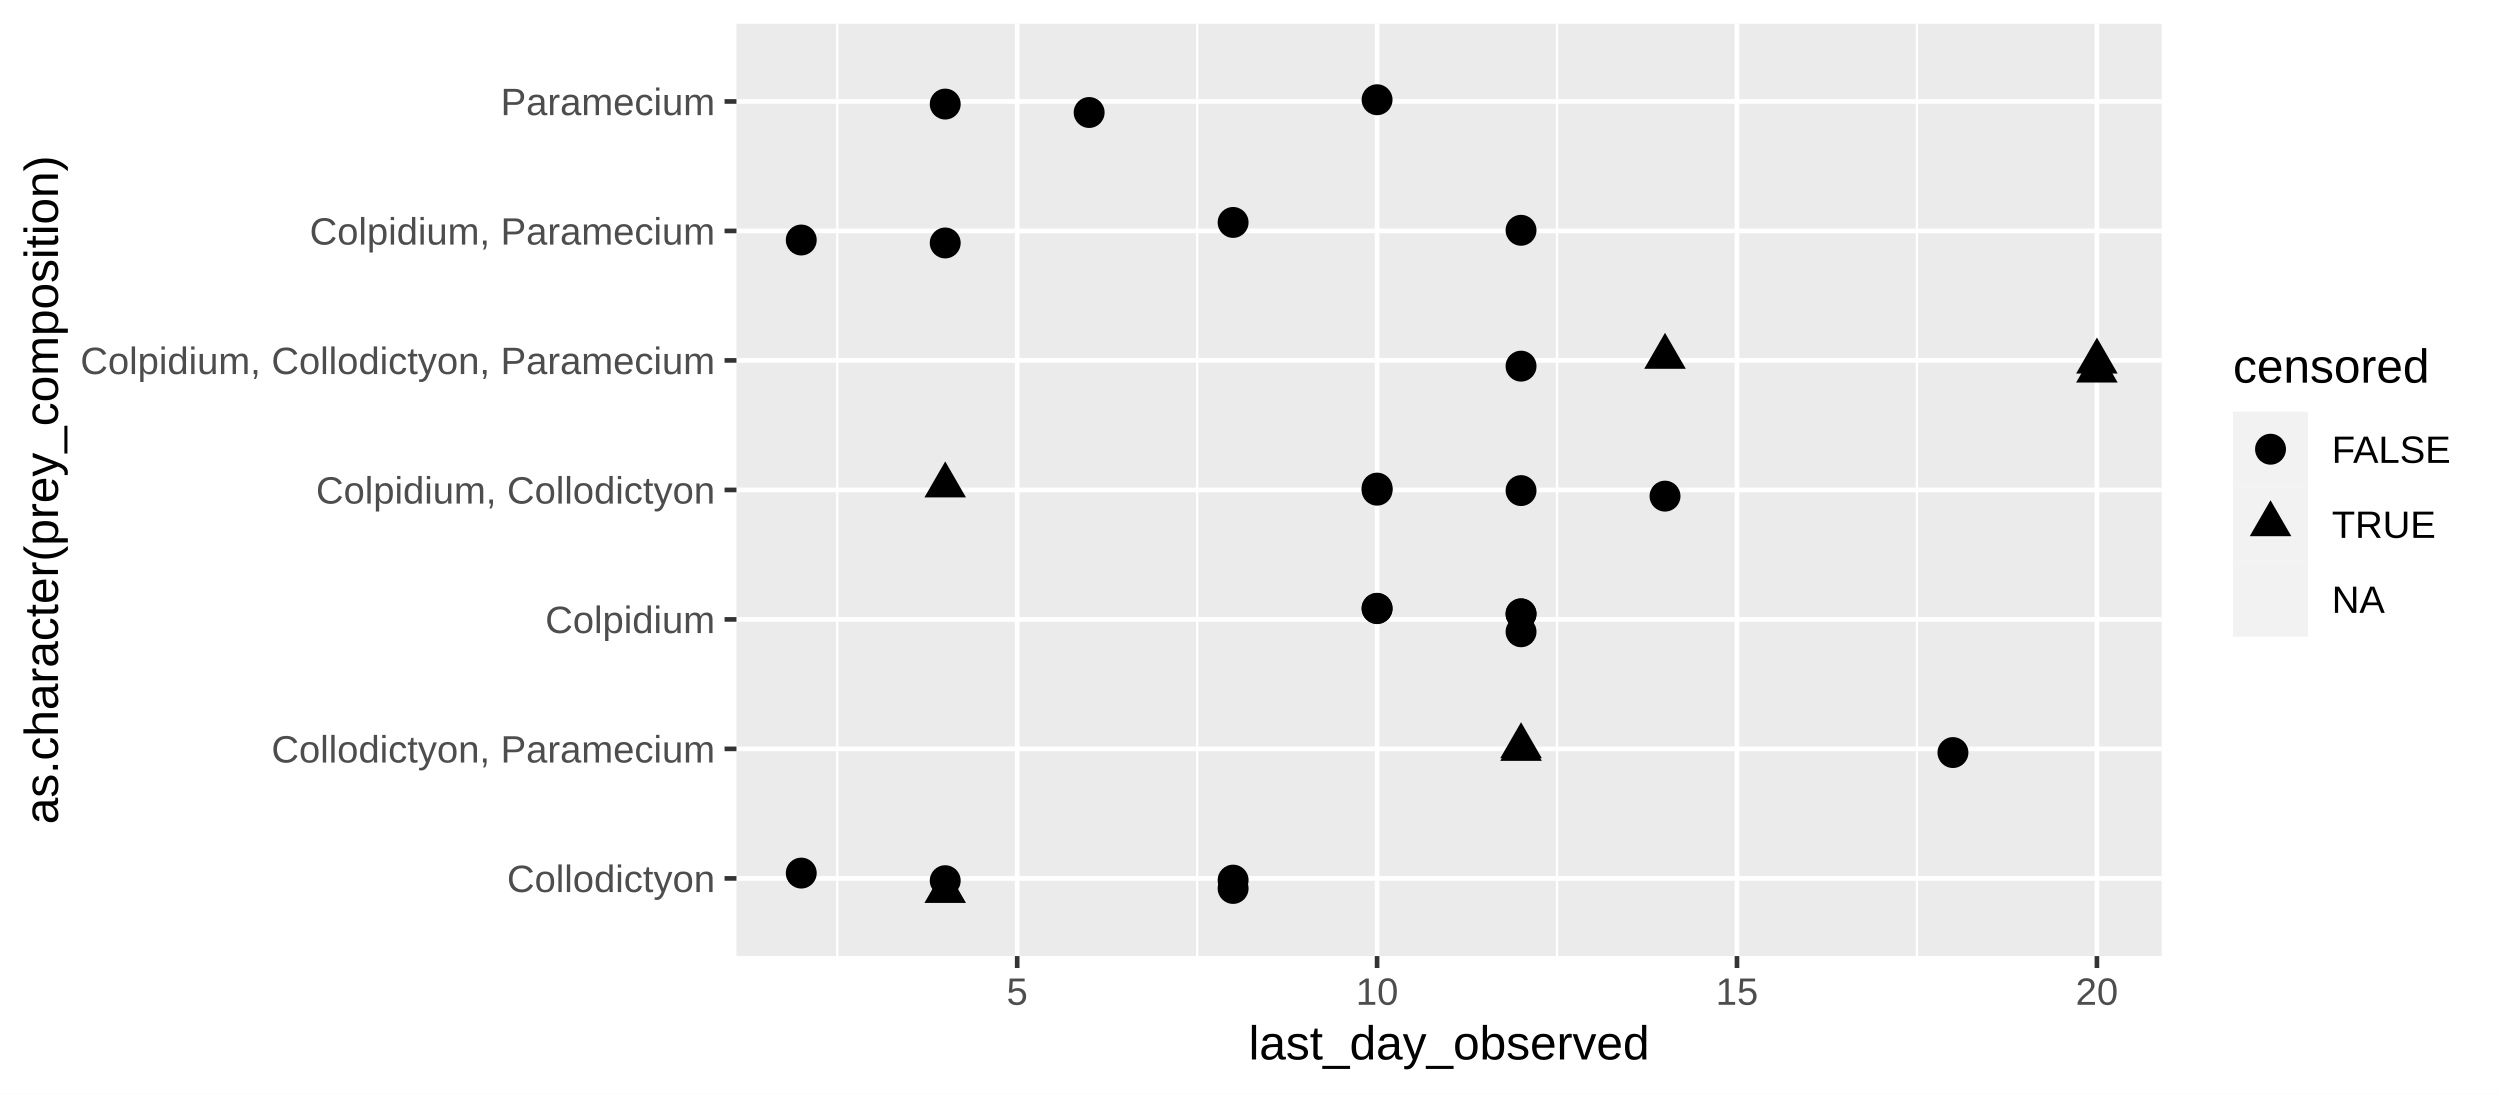
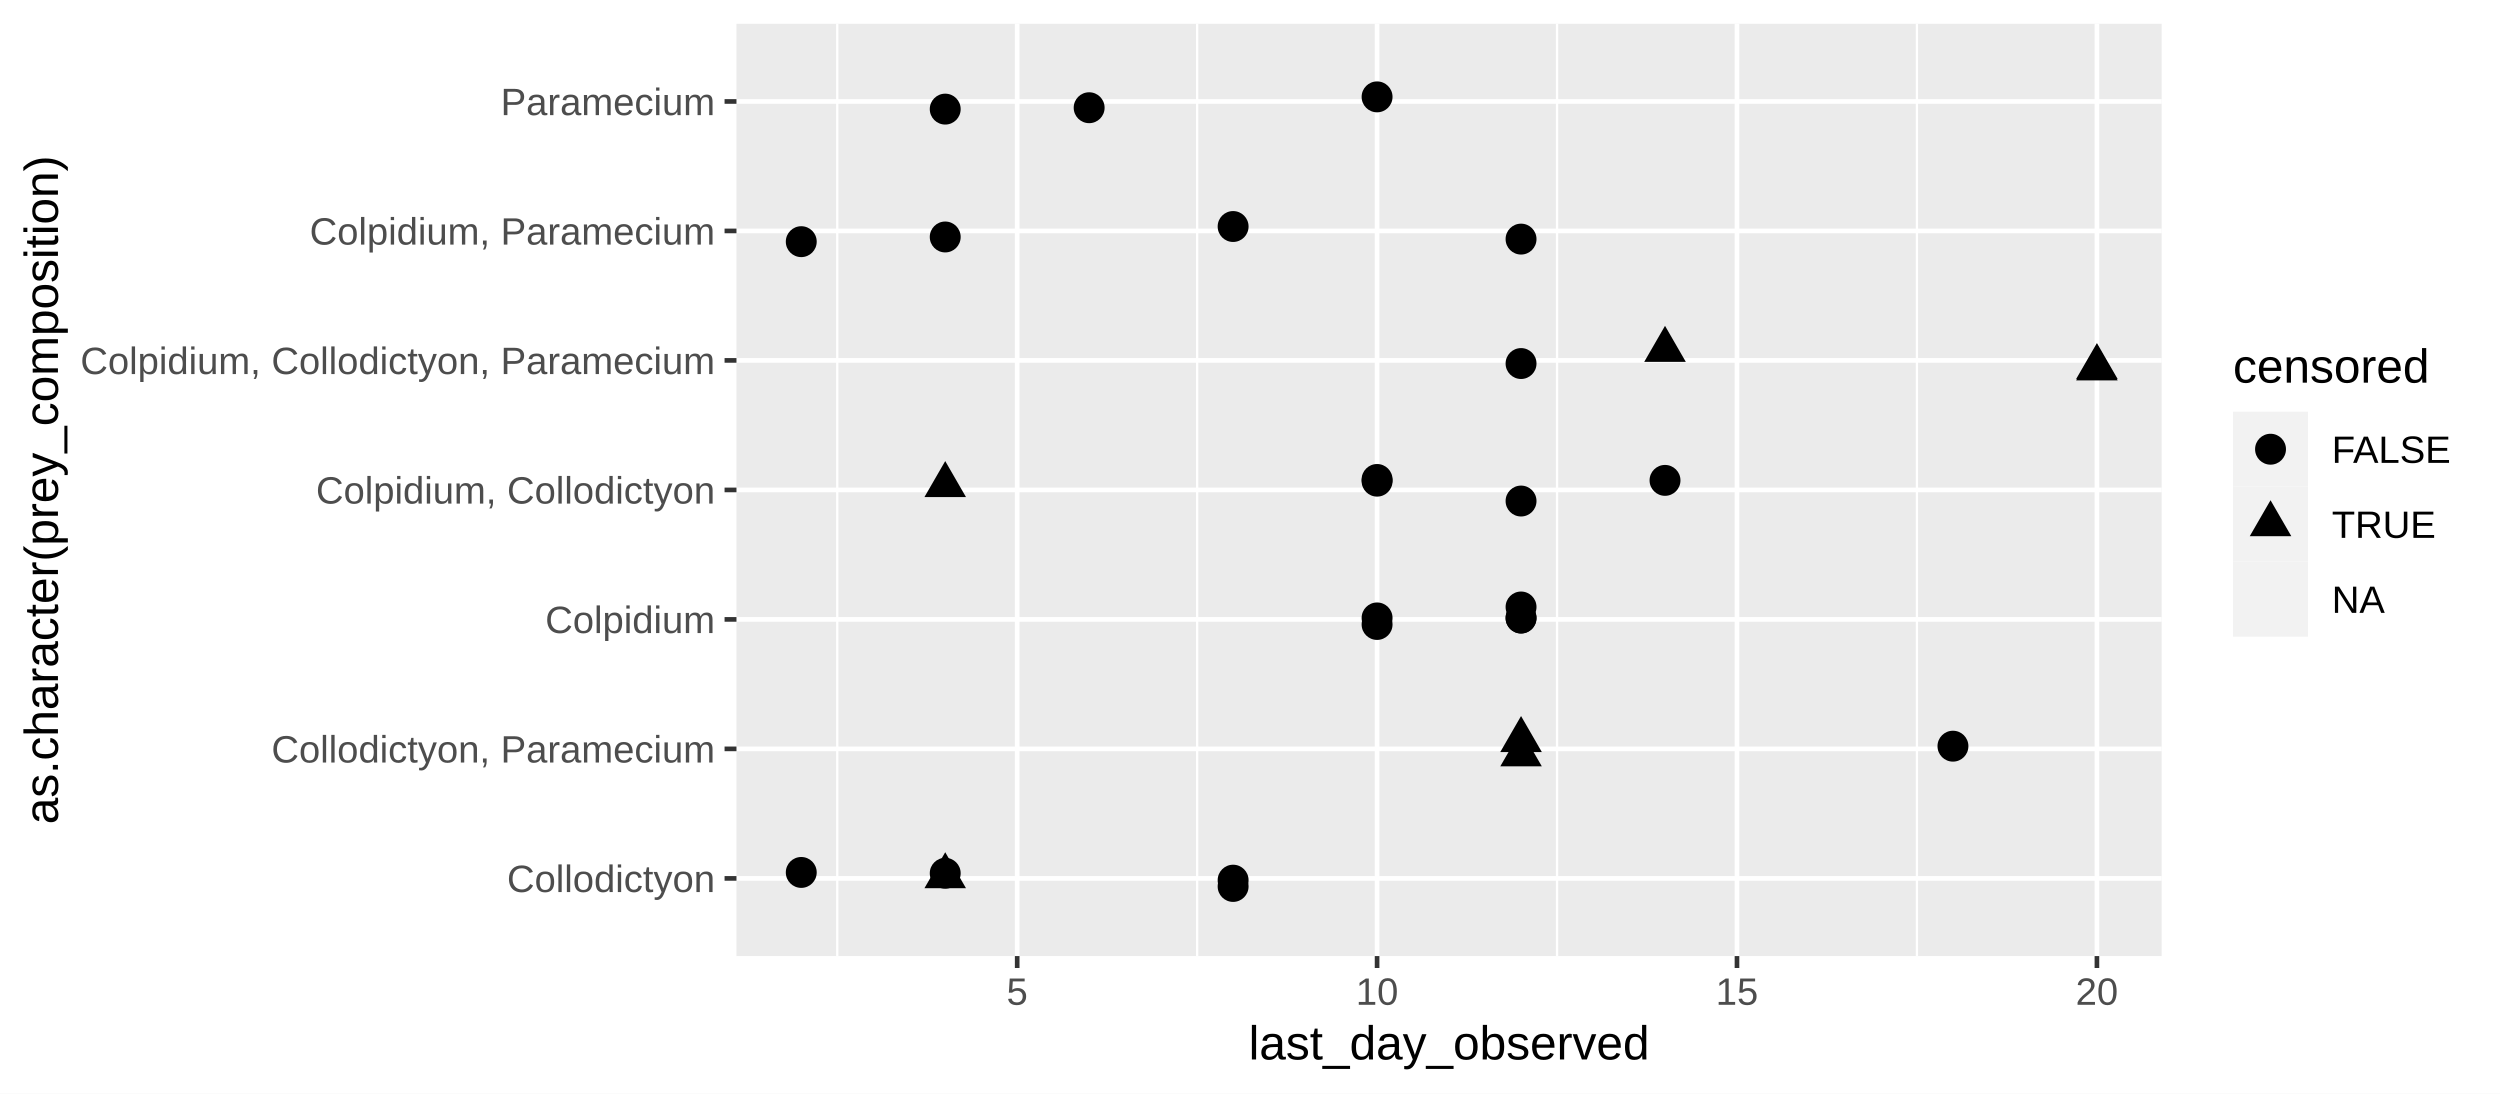
<svg xmlns="http://www.w3.org/2000/svg" viewBox="0 0 576.00 252.00">
  <defs>
    <style type="text/css">
    line, polyline, polygon, path, rect, circle {
      fill: none;
      stroke: #000000;
      stroke-linecap: round;
      stroke-linejoin: round;
      stroke-miterlimit: 10.00;
    }
  </style>
  </defs>
  <rect width="100%" height="100%" style="stroke: none; fill: #FFFFFF;" />
  <rect x="-0" y="0.00" width="576.00" height="252.00" style="stroke-width: 1.07; stroke: none;" />
  <defs>
    <clipPath id="cpMTY5LjY4fDQ5OC4wNXwyMjAuMjh8NS40OA==">
      <rect x="169.68" y="5.48" width="328.37" height="214.80" />
    </clipPath>
  </defs>
  <rect x="169.68" y="5.48" width="328.37" height="214.80" style="stroke-width: 1.07; stroke: none; fill: #EBEBEB;" clip-path="url(#cpMTY5LjY4fDQ5OC4wNXwyMjAuMjh8NS40OA==)" />
  <polyline points="192.90,220.28 192.90,5.48 " style="stroke-width: 0.53; stroke: #FFFFFF; stroke-linecap: butt;" clip-path="url(#cpMTY5LjY4fDQ5OC4wNXwyMjAuMjh8NS40OA==)" />
  <polyline points="275.82,220.28 275.82,5.48 " style="stroke-width: 0.53; stroke: #FFFFFF; stroke-linecap: butt;" clip-path="url(#cpMTY5LjY4fDQ5OC4wNXwyMjAuMjh8NS40OA==)" />
  <polyline points="358.74,220.28 358.74,5.48 " style="stroke-width: 0.53; stroke: #FFFFFF; stroke-linecap: butt;" clip-path="url(#cpMTY5LjY4fDQ5OC4wNXwyMjAuMjh8NS40OA==)" />
  <polyline points="441.66,220.28 441.66,5.48 " style="stroke-width: 0.53; stroke: #FFFFFF; stroke-linecap: butt;" clip-path="url(#cpMTY5LjY4fDQ5OC4wNXwyMjAuMjh8NS40OA==)" />
  <polyline points="169.68,202.38 498.05,202.38 " style="stroke-width: 1.07; stroke: #FFFFFF; stroke-linecap: butt;" clip-path="url(#cpMTY5LjY4fDQ5OC4wNXwyMjAuMjh8NS40OA==)" />
  <polyline points="169.68,172.54 498.05,172.54 " style="stroke-width: 1.07; stroke: #FFFFFF; stroke-linecap: butt;" clip-path="url(#cpMTY5LjY4fDQ5OC4wNXwyMjAuMjh8NS40OA==)" />
  <polyline points="169.68,142.71 498.05,142.71 " style="stroke-width: 1.07; stroke: #FFFFFF; stroke-linecap: butt;" clip-path="url(#cpMTY5LjY4fDQ5OC4wNXwyMjAuMjh8NS40OA==)" />
  <polyline points="169.68,112.88 498.05,112.88 " style="stroke-width: 1.07; stroke: #FFFFFF; stroke-linecap: butt;" clip-path="url(#cpMTY5LjY4fDQ5OC4wNXwyMjAuMjh8NS40OA==)" />
  <polyline points="169.68,83.04 498.05,83.04 " style="stroke-width: 1.07; stroke: #FFFFFF; stroke-linecap: butt;" clip-path="url(#cpMTY5LjY4fDQ5OC4wNXwyMjAuMjh8NS40OA==)" />
  <polyline points="169.68,53.21 498.05,53.21 " style="stroke-width: 1.07; stroke: #FFFFFF; stroke-linecap: butt;" clip-path="url(#cpMTY5LjY4fDQ5OC4wNXwyMjAuMjh8NS40OA==)" />
  <polyline points="169.68,23.38 498.05,23.38 " style="stroke-width: 1.07; stroke: #FFFFFF; stroke-linecap: butt;" clip-path="url(#cpMTY5LjY4fDQ5OC4wNXwyMjAuMjh8NS40OA==)" />
  <polyline points="234.36,220.28 234.36,5.48 " style="stroke-width: 1.07; stroke: #FFFFFF; stroke-linecap: butt;" clip-path="url(#cpMTY5LjY4fDQ5OC4wNXwyMjAuMjh8NS40OA==)" />
  <polyline points="317.28,220.28 317.28,5.48 " style="stroke-width: 1.07; stroke: #FFFFFF; stroke-linecap: butt;" clip-path="url(#cpMTY5LjY4fDQ5OC4wNXwyMjAuMjh8NS40OA==)" />
  <polyline points="400.20,220.28 400.20,5.48 " style="stroke-width: 1.07; stroke: #FFFFFF; stroke-linecap: butt;" clip-path="url(#cpMTY5LjY4fDQ5OC4wNXwyMjAuMjh8NS40OA==)" />
  <polyline points="483.13,220.28 483.13,5.48 " style="stroke-width: 1.07; stroke: #FFFFFF; stroke-linecap: butt;" clip-path="url(#cpMTY5LjY4fDQ5OC4wNXwyMjAuMjh8NS40OA==)" />
-   <circle cx="284.11" cy="204.70" r="3.56" style="stroke-width: 0.71; stroke: none; fill: #000000;" clip-path="url(#cpMTY5LjY4fDQ5OC4wNXwyMjAuMjh8NS40OA==)" />
-   <circle cx="284.11" cy="202.78" r="3.56" style="stroke-width: 0.71; stroke: none; fill: #000000;" clip-path="url(#cpMTY5LjY4fDQ5OC4wNXwyMjAuMjh8NS40OA==)" />
-   <circle cx="217.78" cy="202.91" r="3.56" style="stroke-width: 0.71; stroke: none; fill: #000000;" clip-path="url(#cpMTY5LjY4fDQ5OC4wNXwyMjAuMjh8NS40OA==)" />
-   <circle cx="184.61" cy="201.16" r="3.56" style="stroke-width: 0.71; stroke: none; fill: #000000;" clip-path="url(#cpMTY5LjY4fDQ5OC4wNXwyMjAuMjh8NS40OA==)" />
-   <polygon points="217.78,199.73 222.56,208.03 212.99,208.03 " style="stroke-width: 0.71; stroke: none; fill: #000000;" clip-path="url(#cpMTY5LjY4fDQ5OC4wNXwyMjAuMjh8NS40OA==)" />
-   <circle cx="317.28" cy="140.23" r="3.56" style="stroke-width: 0.71; stroke: none; fill: #000000;" clip-path="url(#cpMTY5LjY4fDQ5OC4wNXwyMjAuMjh8NS40OA==)" />
-   <circle cx="317.28" cy="140.15" r="3.56" style="stroke-width: 0.71; stroke: none; fill: #000000;" clip-path="url(#cpMTY5LjY4fDQ5OC4wNXwyMjAuMjh8NS40OA==)" />
-   <circle cx="350.45" cy="145.56" r="3.56" style="stroke-width: 0.71; stroke: none; fill: #000000;" clip-path="url(#cpMTY5LjY4fDQ5OC4wNXwyMjAuMjh8NS40OA==)" />
-   <circle cx="350.45" cy="141.43" r="3.56" style="stroke-width: 0.71; stroke: none; fill: #000000;" clip-path="url(#cpMTY5LjY4fDQ5OC4wNXwyMjAuMjh8NS40OA==)" />
-   <circle cx="350.45" cy="141.44" r="3.56" style="stroke-width: 0.71; stroke: none; fill: #000000;" clip-path="url(#cpMTY5LjY4fDQ5OC4wNXwyMjAuMjh8NS40OA==)" />
-   <circle cx="217.78" cy="23.98" r="3.56" style="stroke-width: 0.71; stroke: none; fill: #000000;" clip-path="url(#cpMTY5LjY4fDQ5OC4wNXwyMjAuMjh8NS40OA==)" />
-   <circle cx="250.94" cy="25.92" r="3.56" style="stroke-width: 0.71; stroke: none; fill: #000000;" clip-path="url(#cpMTY5LjY4fDQ5OC4wNXwyMjAuMjh8NS40OA==)" />
-   <circle cx="317.28" cy="22.98" r="3.56" style="stroke-width: 0.71; stroke: none; fill: #000000;" clip-path="url(#cpMTY5LjY4fDQ5OC4wNXwyMjAuMjh8NS40OA==)" />
-   <circle cx="317.28" cy="112.94" r="3.56" style="stroke-width: 0.71; stroke: none; fill: #000000;" clip-path="url(#cpMTY5LjY4fDQ5OC4wNXwyMjAuMjh8NS40OA==)" />
-   <circle cx="317.28" cy="112.46" r="3.56" style="stroke-width: 0.71; stroke: none; fill: #000000;" clip-path="url(#cpMTY5LjY4fDQ5OC4wNXwyMjAuMjh8NS40OA==)" />
-   <polygon points="217.78,106.31 222.56,114.60 212.99,114.60 " style="stroke-width: 0.71; stroke: none; fill: #000000;" clip-path="url(#cpMTY5LjY4fDQ5OC4wNXwyMjAuMjh8NS40OA==)" />
-   <circle cx="383.62" cy="114.31" r="3.56" style="stroke-width: 0.71; stroke: none; fill: #000000;" clip-path="url(#cpMTY5LjY4fDQ5OC4wNXwyMjAuMjh8NS40OA==)" />
-   <circle cx="350.45" cy="113.03" r="3.56" style="stroke-width: 0.71; stroke: none; fill: #000000;" clip-path="url(#cpMTY5LjY4fDQ5OC4wNXwyMjAuMjh8NS40OA==)" />
-   <circle cx="284.11" cy="51.25" r="3.56" style="stroke-width: 0.71; stroke: none; fill: #000000;" clip-path="url(#cpMTY5LjY4fDQ5OC4wNXwyMjAuMjh8NS40OA==)" />
-   <circle cx="217.78" cy="55.98" r="3.56" style="stroke-width: 0.71; stroke: none; fill: #000000;" clip-path="url(#cpMTY5LjY4fDQ5OC4wNXwyMjAuMjh8NS40OA==)" />
-   <circle cx="184.61" cy="55.30" r="3.56" style="stroke-width: 0.71; stroke: none; fill: #000000;" clip-path="url(#cpMTY5LjY4fDQ5OC4wNXwyMjAuMjh8NS40OA==)" />
-   <circle cx="350.45" cy="53.06" r="3.56" style="stroke-width: 0.71; stroke: none; fill: #000000;" clip-path="url(#cpMTY5LjY4fDQ5OC4wNXwyMjAuMjh8NS40OA==)" />
-   <polygon points="350.45,166.40 355.24,174.69 345.66,174.69 " style="stroke-width: 0.71; stroke: none; fill: #000000;" clip-path="url(#cpMTY5LjY4fDQ5OC4wNXwyMjAuMjh8NS40OA==)" />
-   <polygon points="350.45,167.01 355.24,175.30 345.66,175.30 " style="stroke-width: 0.71; stroke: none; fill: #000000;" clip-path="url(#cpMTY5LjY4fDQ5OC4wNXwyMjAuMjh8NS40OA==)" />
-   <circle cx="449.96" cy="173.39" r="3.56" style="stroke-width: 0.71; stroke: none; fill: #000000;" clip-path="url(#cpMTY5LjY4fDQ5OC4wNXwyMjAuMjh8NS40OA==)" />
-   <circle cx="350.45" cy="84.36" r="3.56" style="stroke-width: 0.71; stroke: none; fill: #000000;" clip-path="url(#cpMTY5LjY4fDQ5OC4wNXwyMjAuMjh8NS40OA==)" />
-   <polygon points="383.62,76.68 388.41,84.97 378.83,84.97 " style="stroke-width: 0.71; stroke: none; fill: #000000;" clip-path="url(#cpMTY5LjY4fDQ5OC4wNXwyMjAuMjh8NS40OA==)" />
-   <polygon points="483.13,77.77 487.91,86.06 478.34,86.06 " style="stroke-width: 0.71; stroke: none; fill: #000000;" clip-path="url(#cpMTY5LjY4fDQ5OC4wNXwyMjAuMjh8NS40OA==)" />
-   <polygon points="483.13,79.83 487.91,88.13 478.34,88.13 " style="stroke-width: 0.71; stroke: none; fill: #000000;" clip-path="url(#cpMTY5LjY4fDQ5OC4wNXwyMjAuMjh8NS40OA==)" />
+   <circle cx="284.11" cy="204.24" r="3.56" style="stroke-width: 0.71; stroke: none; fill: #000000;" clip-path="url(#cpMTY5LjY4fDQ5OC4wNXwyMjAuMjh8NS40OA==)" />
+   <circle cx="284.11" cy="202.79" r="3.56" style="stroke-width: 0.71; stroke: none; fill: #000000;" clip-path="url(#cpMTY5LjY4fDQ5OC4wNXwyMjAuMjh8NS40OA==)" />
+   <circle cx="217.78" cy="201.20" r="3.56" style="stroke-width: 0.71; stroke: none; fill: #000000;" clip-path="url(#cpMTY5LjY4fDQ5OC4wNXwyMjAuMjh8NS40OA==)" />
+   <circle cx="184.61" cy="201.01" r="3.56" style="stroke-width: 0.71; stroke: none; fill: #000000;" clip-path="url(#cpMTY5LjY4fDQ5OC4wNXwyMjAuMjh8NS40OA==)" />
+   <polygon points="217.78,196.35 222.56,204.64 212.99,204.64 " style="stroke-width: 0.71; stroke: none; fill: #000000;" clip-path="url(#cpMTY5LjY4fDQ5OC4wNXwyMjAuMjh8NS40OA==)" />
+   <circle cx="317.28" cy="142.37" r="3.56" style="stroke-width: 0.71; stroke: none; fill: #000000;" clip-path="url(#cpMTY5LjY4fDQ5OC4wNXwyMjAuMjh8NS40OA==)" />
+   <circle cx="317.28" cy="143.88" r="3.56" style="stroke-width: 0.71; stroke: none; fill: #000000;" clip-path="url(#cpMTY5LjY4fDQ5OC4wNXwyMjAuMjh8NS40OA==)" />
+   <circle cx="350.45" cy="139.85" r="3.56" style="stroke-width: 0.71; stroke: none; fill: #000000;" clip-path="url(#cpMTY5LjY4fDQ5OC4wNXwyMjAuMjh8NS40OA==)" />
+   <circle cx="350.45" cy="142.40" r="3.56" style="stroke-width: 0.71; stroke: none; fill: #000000;" clip-path="url(#cpMTY5LjY4fDQ5OC4wNXwyMjAuMjh8NS40OA==)" />
+   <circle cx="350.45" cy="142.39" r="3.56" style="stroke-width: 0.71; stroke: none; fill: #000000;" clip-path="url(#cpMTY5LjY4fDQ5OC4wNXwyMjAuMjh8NS40OA==)" />
+   <circle cx="217.78" cy="25.14" r="3.56" style="stroke-width: 0.71; stroke: none; fill: #000000;" clip-path="url(#cpMTY5LjY4fDQ5OC4wNXwyMjAuMjh8NS40OA==)" />
+   <circle cx="250.94" cy="24.82" r="3.56" style="stroke-width: 0.71; stroke: none; fill: #000000;" clip-path="url(#cpMTY5LjY4fDQ5OC4wNXwyMjAuMjh8NS40OA==)" />
+   <circle cx="317.28" cy="22.32" r="3.56" style="stroke-width: 0.71; stroke: none; fill: #000000;" clip-path="url(#cpMTY5LjY4fDQ5OC4wNXwyMjAuMjh8NS40OA==)" />
+   <circle cx="317.28" cy="110.86" r="3.56" style="stroke-width: 0.71; stroke: none; fill: #000000;" clip-path="url(#cpMTY5LjY4fDQ5OC4wNXwyMjAuMjh8NS40OA==)" />
+   <circle cx="317.28" cy="110.47" r="3.56" style="stroke-width: 0.71; stroke: none; fill: #000000;" clip-path="url(#cpMTY5LjY4fDQ5OC4wNXwyMjAuMjh8NS40OA==)" />
+   <polygon points="217.78,106.23 222.56,114.52 212.99,114.52 " style="stroke-width: 0.71; stroke: none; fill: #000000;" clip-path="url(#cpMTY5LjY4fDQ5OC4wNXwyMjAuMjh8NS40OA==)" />
+   <circle cx="383.62" cy="110.68" r="3.56" style="stroke-width: 0.71; stroke: none; fill: #000000;" clip-path="url(#cpMTY5LjY4fDQ5OC4wNXwyMjAuMjh8NS40OA==)" />
+   <circle cx="350.45" cy="115.44" r="3.56" style="stroke-width: 0.71; stroke: none; fill: #000000;" clip-path="url(#cpMTY5LjY4fDQ5OC4wNXwyMjAuMjh8NS40OA==)" />
+   <circle cx="284.11" cy="52.19" r="3.56" style="stroke-width: 0.71; stroke: none; fill: #000000;" clip-path="url(#cpMTY5LjY4fDQ5OC4wNXwyMjAuMjh8NS40OA==)" />
+   <circle cx="217.78" cy="54.60" r="3.56" style="stroke-width: 0.71; stroke: none; fill: #000000;" clip-path="url(#cpMTY5LjY4fDQ5OC4wNXwyMjAuMjh8NS40OA==)" />
+   <circle cx="184.61" cy="55.68" r="3.56" style="stroke-width: 0.71; stroke: none; fill: #000000;" clip-path="url(#cpMTY5LjY4fDQ5OC4wNXwyMjAuMjh8NS40OA==)" />
+   <circle cx="350.45" cy="55.09" r="3.56" style="stroke-width: 0.71; stroke: none; fill: #000000;" clip-path="url(#cpMTY5LjY4fDQ5OC4wNXwyMjAuMjh8NS40OA==)" />
+   <polygon points="350.45,168.27 355.24,176.57 345.66,176.57 " style="stroke-width: 0.71; stroke: none; fill: #000000;" clip-path="url(#cpMTY5LjY4fDQ5OC4wNXwyMjAuMjh8NS40OA==)" />
+   <polygon points="350.45,164.97 355.24,173.27 345.66,173.27 " style="stroke-width: 0.71; stroke: none; fill: #000000;" clip-path="url(#cpMTY5LjY4fDQ5OC4wNXwyMjAuMjh8NS40OA==)" />
+   <circle cx="449.96" cy="171.92" r="3.56" style="stroke-width: 0.71; stroke: none; fill: #000000;" clip-path="url(#cpMTY5LjY4fDQ5OC4wNXwyMjAuMjh8NS40OA==)" />
+   <circle cx="350.45" cy="83.76" r="3.56" style="stroke-width: 0.71; stroke: none; fill: #000000;" clip-path="url(#cpMTY5LjY4fDQ5OC4wNXwyMjAuMjh8NS40OA==)" />
+   <polygon points="383.62,75.07 388.41,83.37 378.83,83.37 " style="stroke-width: 0.71; stroke: none; fill: #000000;" clip-path="url(#cpMTY5LjY4fDQ5OC4wNXwyMjAuMjh8NS40OA==)" />
+   <polygon points="483.13,79.35 487.91,87.64 478.34,87.64 " style="stroke-width: 0.71; stroke: none; fill: #000000;" clip-path="url(#cpMTY5LjY4fDQ5OC4wNXwyMjAuMjh8NS40OA==)" />
+   <polygon points="483.13,79.04 487.91,87.33 478.34,87.33 " style="stroke-width: 0.71; stroke: none; fill: #000000;" clip-path="url(#cpMTY5LjY4fDQ5OC4wNXwyMjAuMjh8NS40OA==)" />
  <defs>
    <clipPath id="cpMC4wMHw1NzYuMDB8MjUyLjAwfDAuMDA=">
      <rect x="0.00" y="0.00" width="576.00" height="252.00" />
    </clipPath>
  </defs>
  <g clip-path="url(#cpMC4wMHw1NzYuMDB8MjUyLjAwfDAuMDA=)">
    <text x="116.81" y="205.53" style="font-size: 8.80px; fill: #4D4D4D; font-family: Arial;" textLength="47.94px" lengthAdjust="spacingAndGlyphs">Collodictyon</text>
  </g>
  <g clip-path="url(#cpMC4wMHw1NzYuMDB8MjUyLjAwfDAuMDA=)">
    <text x="62.53" y="175.69" style="font-size: 8.80px; fill: #4D4D4D; font-family: Arial;" textLength="102.22px" lengthAdjust="spacingAndGlyphs">Collodictyon, Paramecium</text>
  </g>
  <g clip-path="url(#cpMC4wMHw1NzYuMDB8MjUyLjAwfDAuMDA=)">
    <text x="125.62" y="145.86" style="font-size: 8.80px; fill: #4D4D4D; font-family: Arial;" textLength="39.13px" lengthAdjust="spacingAndGlyphs">Colpidium</text>
  </g>
  <g clip-path="url(#cpMC4wMHw1NzYuMDB8MjUyLjAwfDAuMDA=)">
    <text x="72.80" y="116.03" style="font-size: 8.80px; fill: #4D4D4D; font-family: Arial;" textLength="91.95px" lengthAdjust="spacingAndGlyphs">Colpidium, Collodictyon</text>
  </g>
  <g clip-path="url(#cpMC4wMHw1NzYuMDB8MjUyLjAwfDAuMDA=)">
    <text x="18.51" y="86.19" style="font-size: 8.80px; fill: #4D4D4D; font-family: Arial;" textLength="146.24px" lengthAdjust="spacingAndGlyphs">Colpidium, Collodictyon, Paramecium</text>
  </g>
  <g clip-path="url(#cpMC4wMHw1NzYuMDB8MjUyLjAwfDAuMDA=)">
    <text x="71.34" y="56.36" style="font-size: 8.80px; fill: #4D4D4D; font-family: Arial;" textLength="93.41px" lengthAdjust="spacingAndGlyphs">Colpidium, Paramecium</text>
  </g>
  <g clip-path="url(#cpMC4wMHw1NzYuMDB8MjUyLjAwfDAuMDA=)">
    <text x="115.36" y="26.53" style="font-size: 8.80px; fill: #4D4D4D; font-family: Arial;" textLength="49.39px" lengthAdjust="spacingAndGlyphs">Paramecium</text>
  </g>
  <polyline points="166.94,202.38 169.68,202.38 " style="stroke-width: 1.07; stroke: #333333; stroke-linecap: butt;" clip-path="url(#cpMC4wMHw1NzYuMDB8MjUyLjAwfDAuMDA=)" />
  <polyline points="166.94,172.54 169.68,172.54 " style="stroke-width: 1.07; stroke: #333333; stroke-linecap: butt;" clip-path="url(#cpMC4wMHw1NzYuMDB8MjUyLjAwfDAuMDA=)" />
  <polyline points="166.94,142.71 169.68,142.71 " style="stroke-width: 1.07; stroke: #333333; stroke-linecap: butt;" clip-path="url(#cpMC4wMHw1NzYuMDB8MjUyLjAwfDAuMDA=)" />
  <polyline points="166.94,112.88 169.68,112.88 " style="stroke-width: 1.07; stroke: #333333; stroke-linecap: butt;" clip-path="url(#cpMC4wMHw1NzYuMDB8MjUyLjAwfDAuMDA=)" />
  <polyline points="166.94,83.04 169.68,83.04 " style="stroke-width: 1.07; stroke: #333333; stroke-linecap: butt;" clip-path="url(#cpMC4wMHw1NzYuMDB8MjUyLjAwfDAuMDA=)" />
  <polyline points="166.94,53.21 169.68,53.21 " style="stroke-width: 1.07; stroke: #333333; stroke-linecap: butt;" clip-path="url(#cpMC4wMHw1NzYuMDB8MjUyLjAwfDAuMDA=)" />
  <polyline points="166.94,23.38 169.68,23.38 " style="stroke-width: 1.07; stroke: #333333; stroke-linecap: butt;" clip-path="url(#cpMC4wMHw1NzYuMDB8MjUyLjAwfDAuMDA=)" />
  <polyline points="234.36,223.02 234.36,220.28 " style="stroke-width: 1.07; stroke: #333333; stroke-linecap: butt;" clip-path="url(#cpMC4wMHw1NzYuMDB8MjUyLjAwfDAuMDA=)" />
  <polyline points="317.28,223.02 317.28,220.28 " style="stroke-width: 1.07; stroke: #333333; stroke-linecap: butt;" clip-path="url(#cpMC4wMHw1NzYuMDB8MjUyLjAwfDAuMDA=)" />
  <polyline points="400.20,223.02 400.20,220.28 " style="stroke-width: 1.07; stroke: #333333; stroke-linecap: butt;" clip-path="url(#cpMC4wMHw1NzYuMDB8MjUyLjAwfDAuMDA=)" />
  <polyline points="483.13,223.02 483.13,220.28 " style="stroke-width: 1.07; stroke: #333333; stroke-linecap: butt;" clip-path="url(#cpMC4wMHw1NzYuMDB8MjUyLjAwfDAuMDA=)" />
  <g clip-path="url(#cpMC4wMHw1NzYuMDB8MjUyLjAwfDAuMDA=)">
    <text x="231.91" y="231.51" style="font-size: 8.80px; fill: #4D4D4D; font-family: Arial;" textLength="4.89px" lengthAdjust="spacingAndGlyphs">5</text>
  </g>
  <g clip-path="url(#cpMC4wMHw1NzYuMDB8MjUyLjAwfDAuMDA=)">
    <text x="312.39" y="231.51" style="font-size: 8.80px; fill: #4D4D4D; font-family: Arial;" textLength="9.79px" lengthAdjust="spacingAndGlyphs">10</text>
  </g>
  <g clip-path="url(#cpMC4wMHw1NzYuMDB8MjUyLjAwfDAuMDA=)">
    <text x="395.31" y="231.51" style="font-size: 8.80px; fill: #4D4D4D; font-family: Arial;" textLength="9.79px" lengthAdjust="spacingAndGlyphs">15</text>
  </g>
  <g clip-path="url(#cpMC4wMHw1NzYuMDB8MjUyLjAwfDAuMDA=)">
    <text x="478.23" y="231.51" style="font-size: 8.80px; fill: #4D4D4D; font-family: Arial;" textLength="9.79px" lengthAdjust="spacingAndGlyphs">20</text>
  </g>
  <g clip-path="url(#cpMC4wMHw1NzYuMDB8MjUyLjAwfDAuMDA=)">
    <text x="287.70" y="244.10" style="font-size: 11.00px; font-family: Arial;" textLength="92.34px" lengthAdjust="spacingAndGlyphs">last_day_observed</text>
  </g>
  <g clip-path="url(#cpMC4wMHw1NzYuMDB8MjUyLjAwfDAuMDA=)">
    <text transform="translate(13.35,189.91) rotate(-90)" style="font-size: 11.00px; font-family: Arial;" textLength="154.06px" lengthAdjust="spacingAndGlyphs">as.character(prey_composition)</text>
  </g>
  <rect x="509.01" y="73.58" width="61.51" height="78.60" style="stroke-width: 1.07; stroke: none; fill: #FFFFFF;" clip-path="url(#cpMC4wMHw1NzYuMDB8MjUyLjAwfDAuMDA=)" />
  <g clip-path="url(#cpMC4wMHw1NzYuMDB8MjUyLjAwfDAuMDA=)">
    <text x="514.49" y="88.16" style="font-size: 11.00px; font-family: Arial;" textLength="45.25px" lengthAdjust="spacingAndGlyphs">censored</text>
  </g>
  <rect x="514.49" y="94.86" width="17.28" height="17.28" style="stroke-width: 1.07; stroke: none; fill: #F2F2F2;" clip-path="url(#cpMC4wMHw1NzYuMDB8MjUyLjAwfDAuMDA=)" />
  <circle cx="523.13" cy="103.50" r="3.56" style="stroke-width: 0.71; stroke: none; fill: #000000;" clip-path="url(#cpMC4wMHw1NzYuMDB8MjUyLjAwfDAuMDA=)" />
  <rect x="514.49" y="112.14" width="17.28" height="17.28" style="stroke-width: 1.07; stroke: none; fill: #F2F2F2;" clip-path="url(#cpMC4wMHw1NzYuMDB8MjUyLjAwfDAuMDA=)" />
  <polygon points="523.13,115.25 527.92,123.54 518.34,123.54 " style="stroke-width: 0.71; stroke: none; fill: #000000;" clip-path="url(#cpMC4wMHw1NzYuMDB8MjUyLjAwfDAuMDA=)" />
  <rect x="514.49" y="129.42" width="17.28" height="17.28" style="stroke-width: 1.07; stroke: none; fill: #F2F2F2;" clip-path="url(#cpMC4wMHw1NzYuMDB8MjUyLjAwfDAuMDA=)" />
  <g clip-path="url(#cpMC4wMHw1NzYuMDB8MjUyLjAwfDAuMDA=)">
    <text x="537.25" y="106.65" style="font-size: 8.80px; font-family: Arial;" textLength="27.88px" lengthAdjust="spacingAndGlyphs">FALSE</text>
  </g>
  <g clip-path="url(#cpMC4wMHw1NzYuMDB8MjUyLjAwfDAuMDA=)">
    <text x="537.25" y="123.93" style="font-size: 8.80px; font-family: Arial;" textLength="23.96px" lengthAdjust="spacingAndGlyphs">TRUE</text>
  </g>
  <g clip-path="url(#cpMC4wMHw1NzYuMDB8MjUyLjAwfDAuMDA=)">
    <text x="537.25" y="141.21" style="font-size: 8.80px; font-family: Arial;" textLength="12.22px" lengthAdjust="spacingAndGlyphs">NA</text>
  </g>
</svg>
